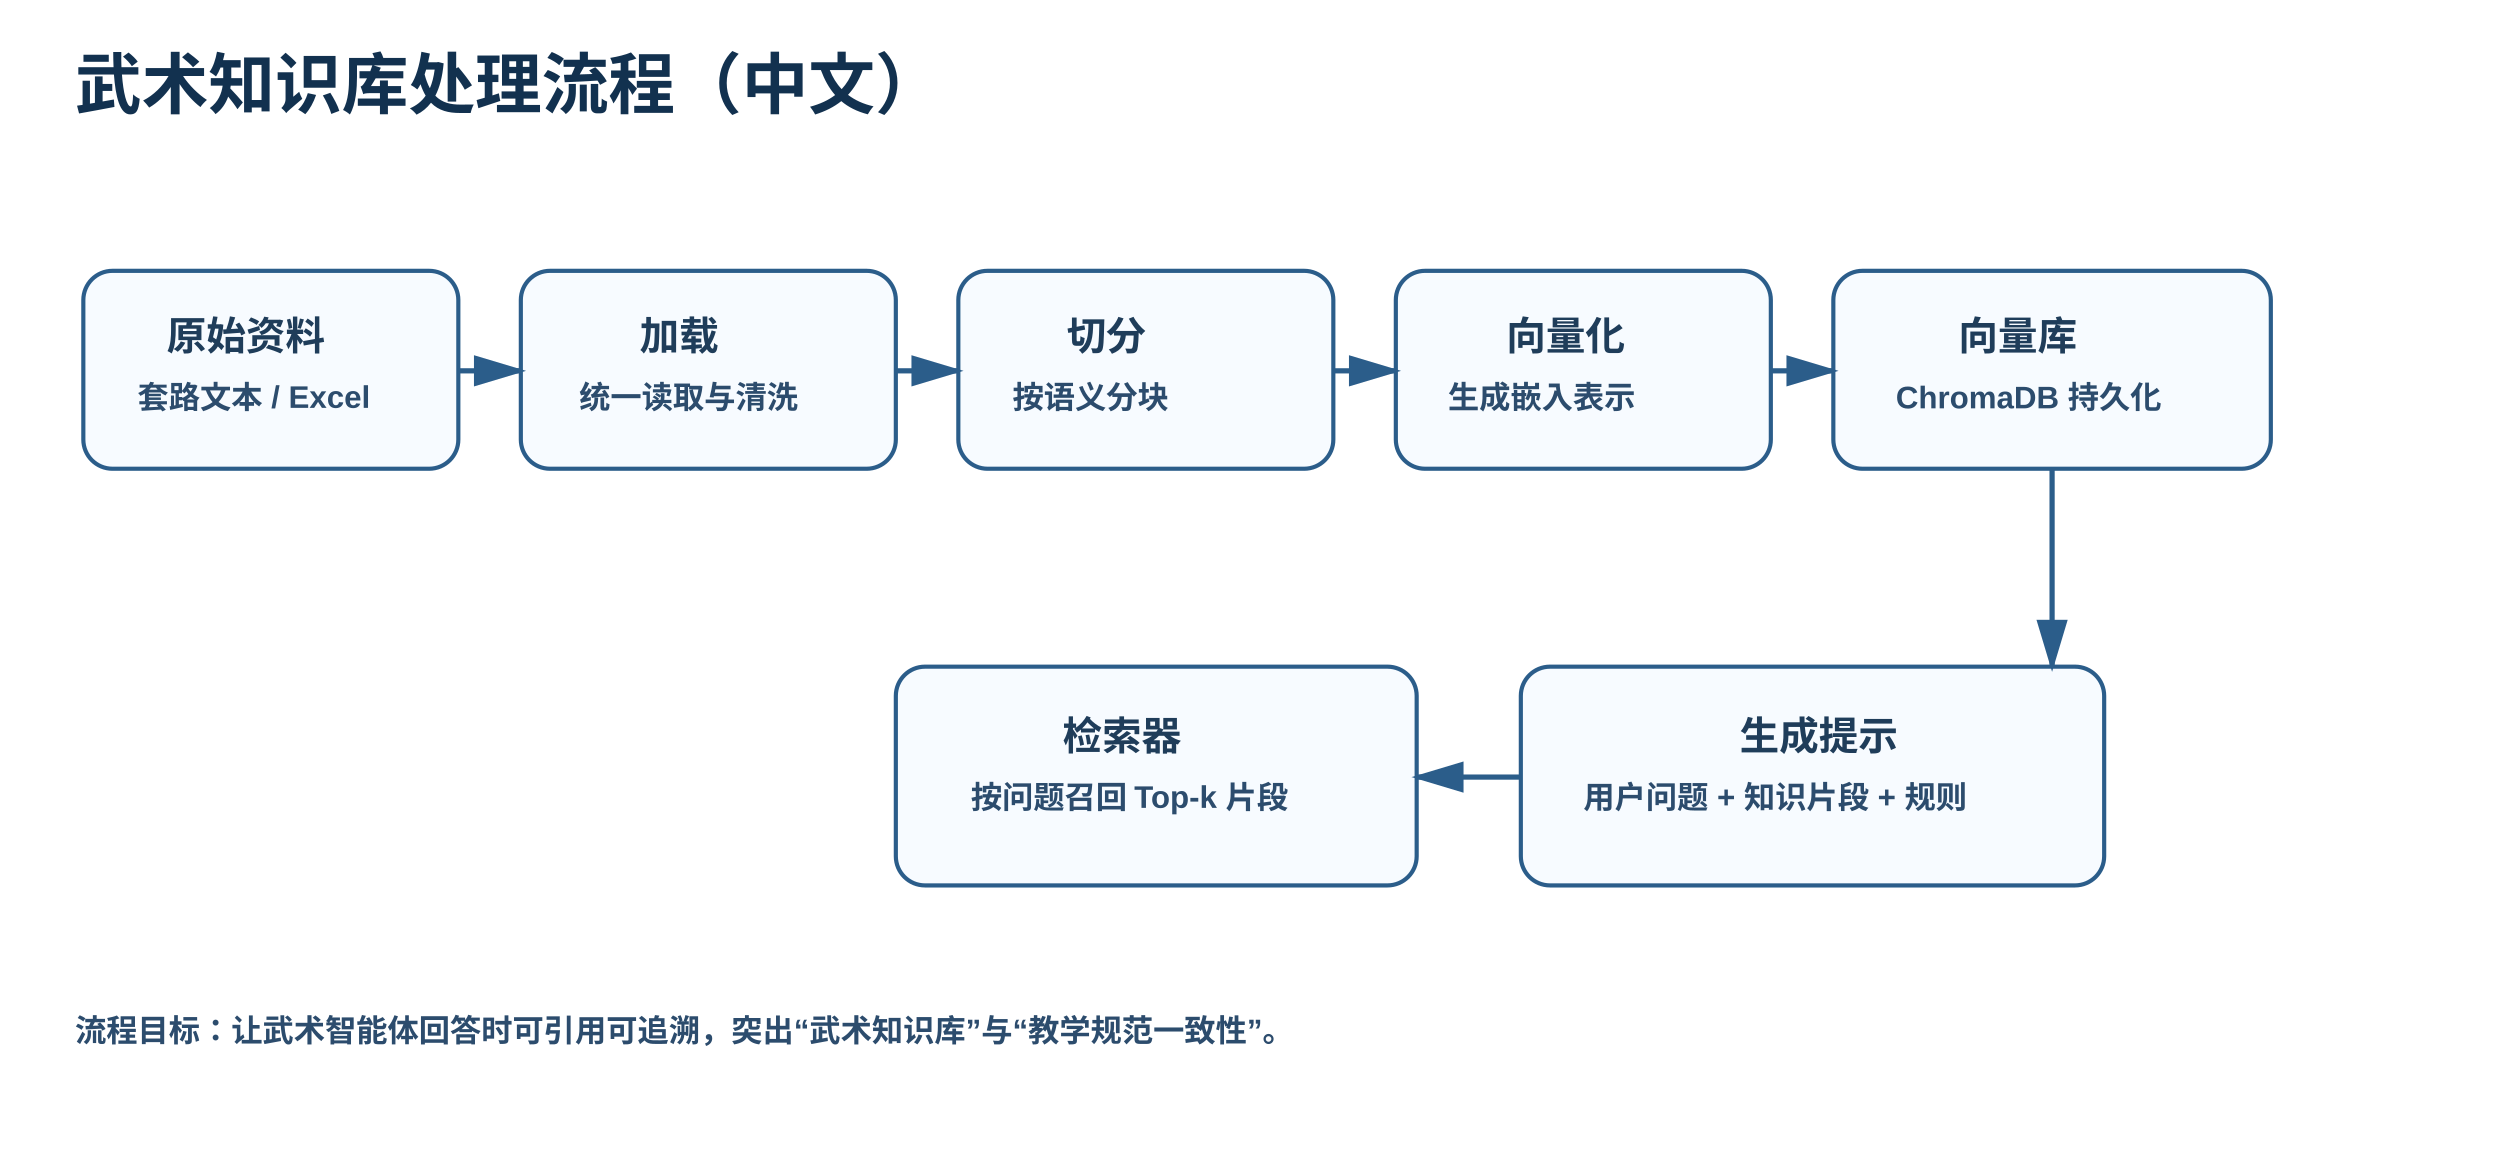
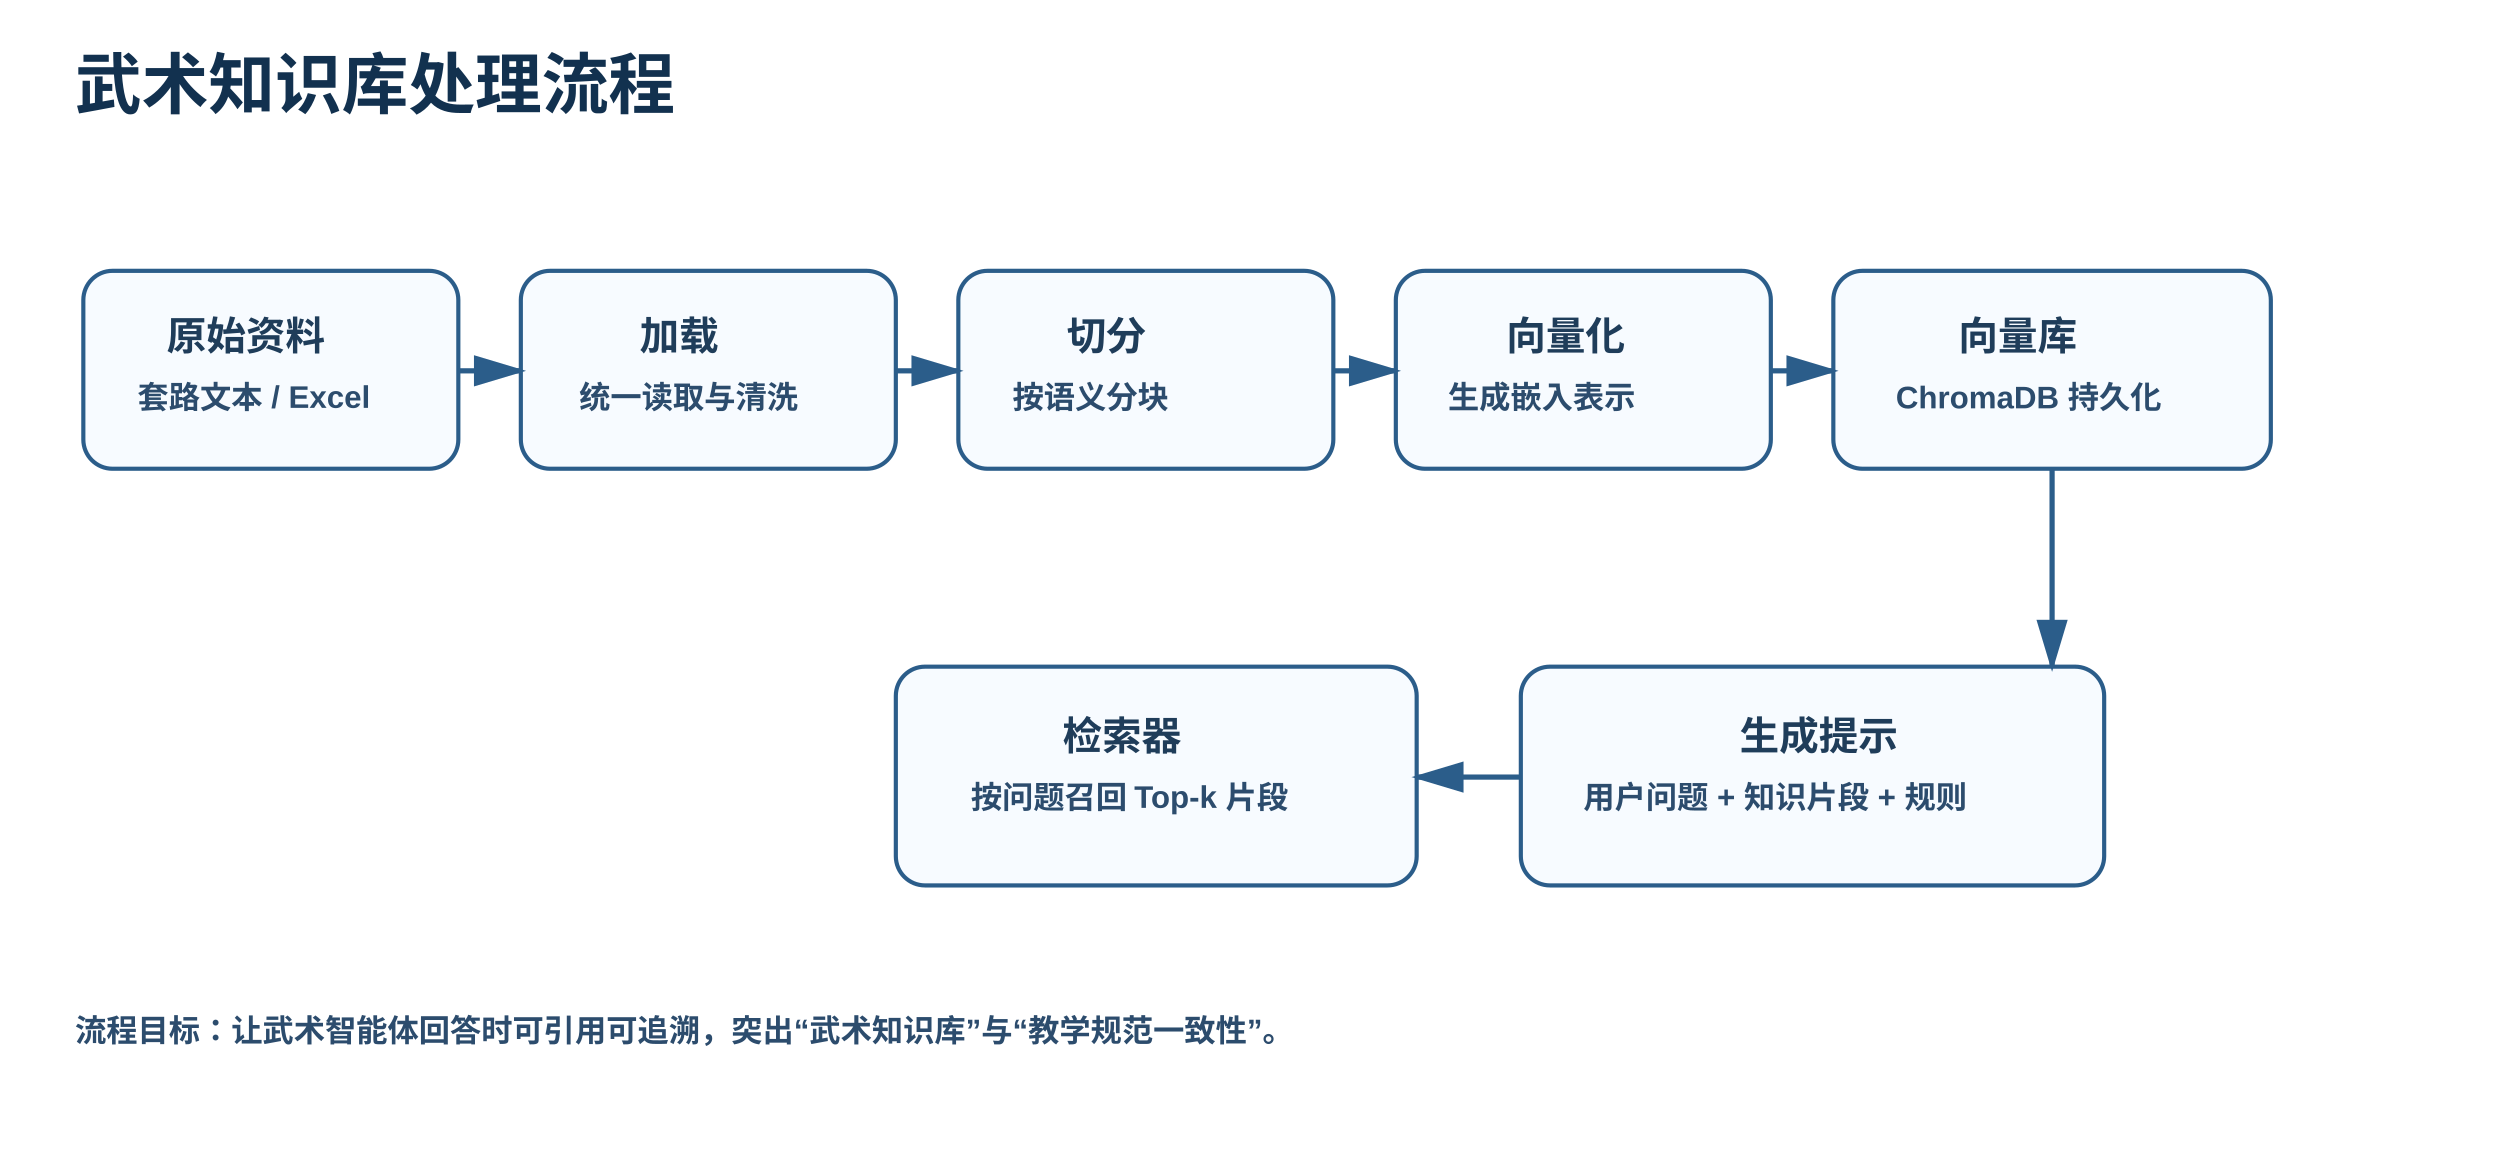
<svg xmlns="http://www.w3.org/2000/svg" width="1200" height="560" viewBox="0 0 1200 560">
  <defs>
    <style>
      .t { font: 700 32px Arial, sans-serif; fill: #12314f; }
      .h { font: 700 19px Arial, sans-serif; fill: #1f3d5a; }
      .m { font: 600 15px Arial, sans-serif; fill: #2c4c6d; }
      .b { fill: #f7fbff; stroke: #2b5d8a; stroke-width: 2; rx: 14; ry: 14; }
      .a { stroke: #2b5d8a; stroke-width: 2.5; marker-end: url(#m2); fill: none; }
    </style>
    <marker id="m2" markerWidth="10" markerHeight="10" refX="9" refY="3" orient="auto">
      <path d="M0,0 L10,3 L0,6 z" fill="#2b5d8a" />
    </marker>
  </defs>
-   <text x="36" y="52" class="t">武术知识库处理流程（中文）</text>
+   <text x="36" y="52" class="t">武术知识库处理流程</text>
  <rect x="40" y="130" width="180" height="95" class="b" />
  <text x="80" y="168" class="h">原始资料</text>
  <text x="66" y="196" class="m">套路文本 / Excel</text>
  <rect x="250" y="130" width="180" height="95" class="b" />
  <text x="307" y="168" class="h">加载</text>
  <text x="278" y="196" class="m">统一读取与清洗</text>
  <rect x="460" y="130" width="180" height="95" class="b" />
  <text x="512" y="168" class="h">切分</text>
  <text x="486" y="196" class="m">按语义分块</text>
  <rect x="670" y="130" width="180" height="95" class="b" />
  <text x="723" y="168" class="h">向量化</text>
  <text x="695" y="196" class="m">生成嵌入表示</text>
  <rect x="880" y="130" width="210" height="95" class="b" />
  <text x="940" y="168" class="h">向量库</text>
  <text x="910" y="196" class="m">ChromaDB 持久化</text>
  <rect x="430" y="320" width="250" height="105" class="b" />
  <text x="510" y="360" class="h">检索器</text>
  <text x="466" y="388" class="m">按问题召回 Top-k 片段</text>
  <rect x="730" y="320" width="280" height="105" class="b" />
  <text x="835" y="360" class="h">生成提示</text>
  <text x="760" y="388" class="m">用户问题 + 知识片段 + 规则</text>
  <line x1="220" y1="178" x2="250" y2="178" class="a" />
  <line x1="430" y1="178" x2="460" y2="178" class="a" />
  <line x1="640" y1="178" x2="670" y2="178" class="a" />
  <line x1="850" y1="178" x2="880" y2="178" class="a" />
  <line x1="985" y1="225" x2="985" y2="320" class="a" />
  <line x1="730" y1="373" x2="680" y2="373" class="a" />
  <text x="36" y="500" class="m">流程目标：让武术智能体回答时可引用可追溯，突出“武术知识库”与“教学规范一致性”。</text>
</svg>
